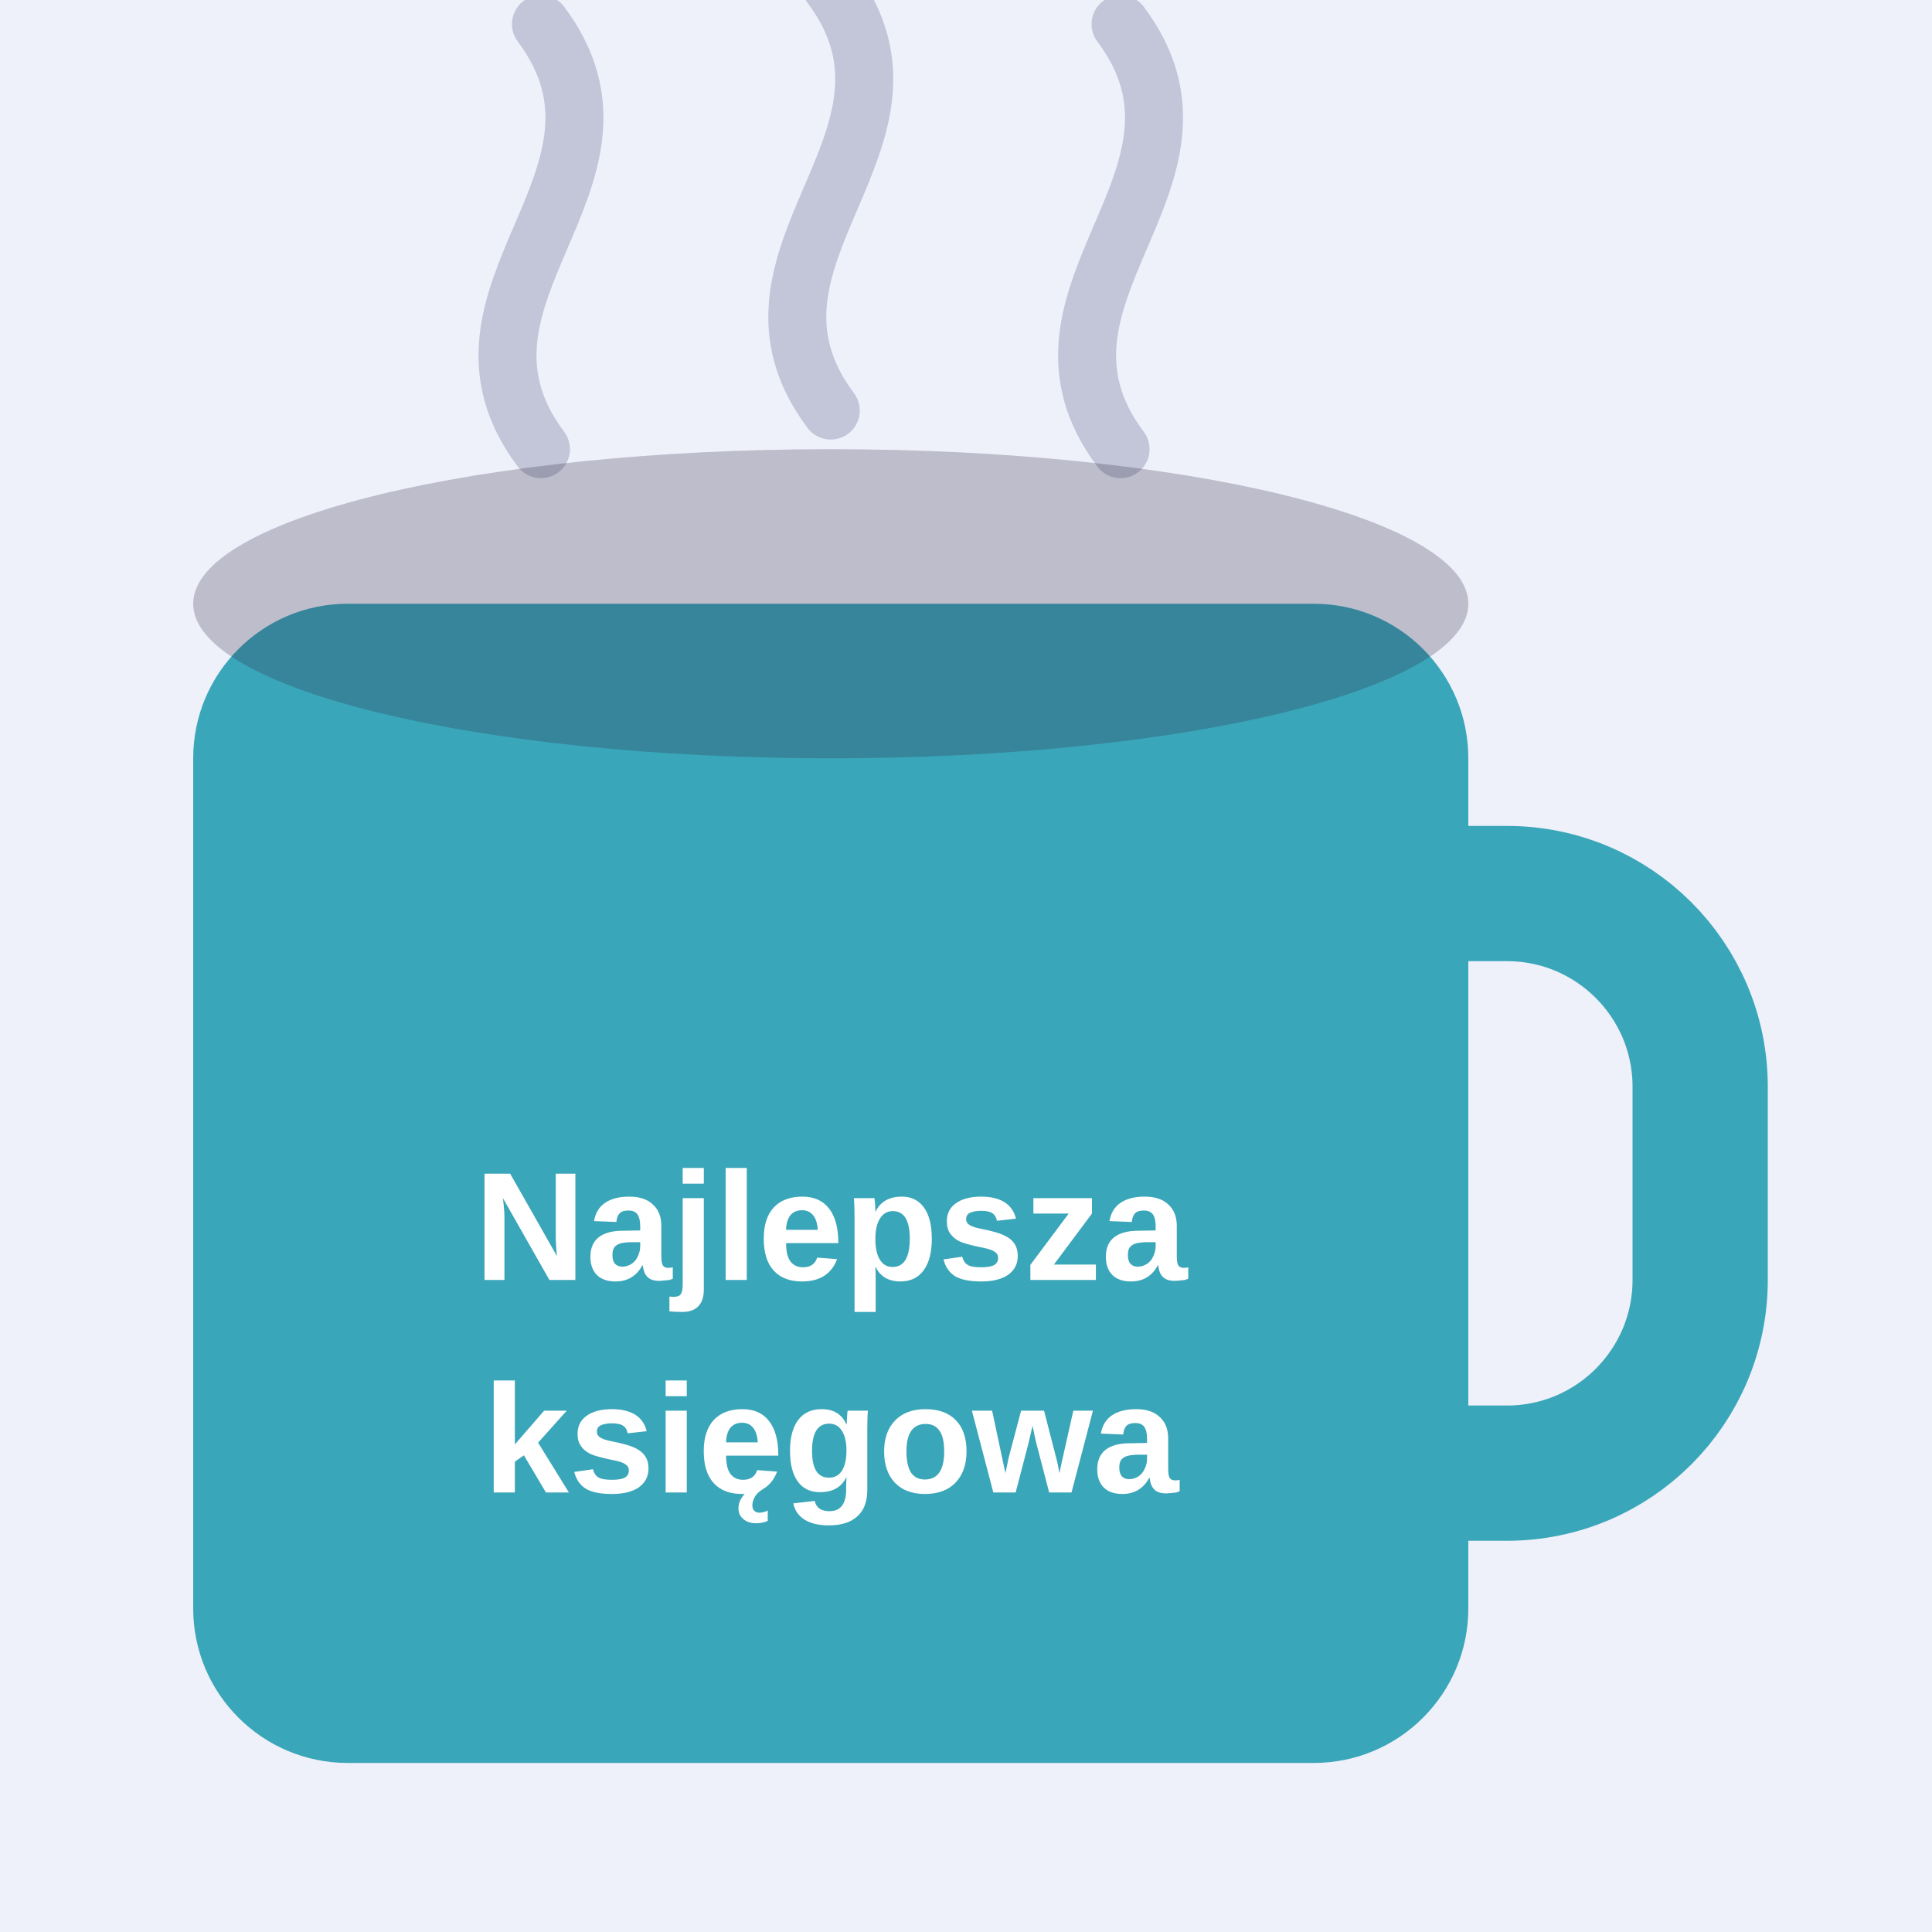
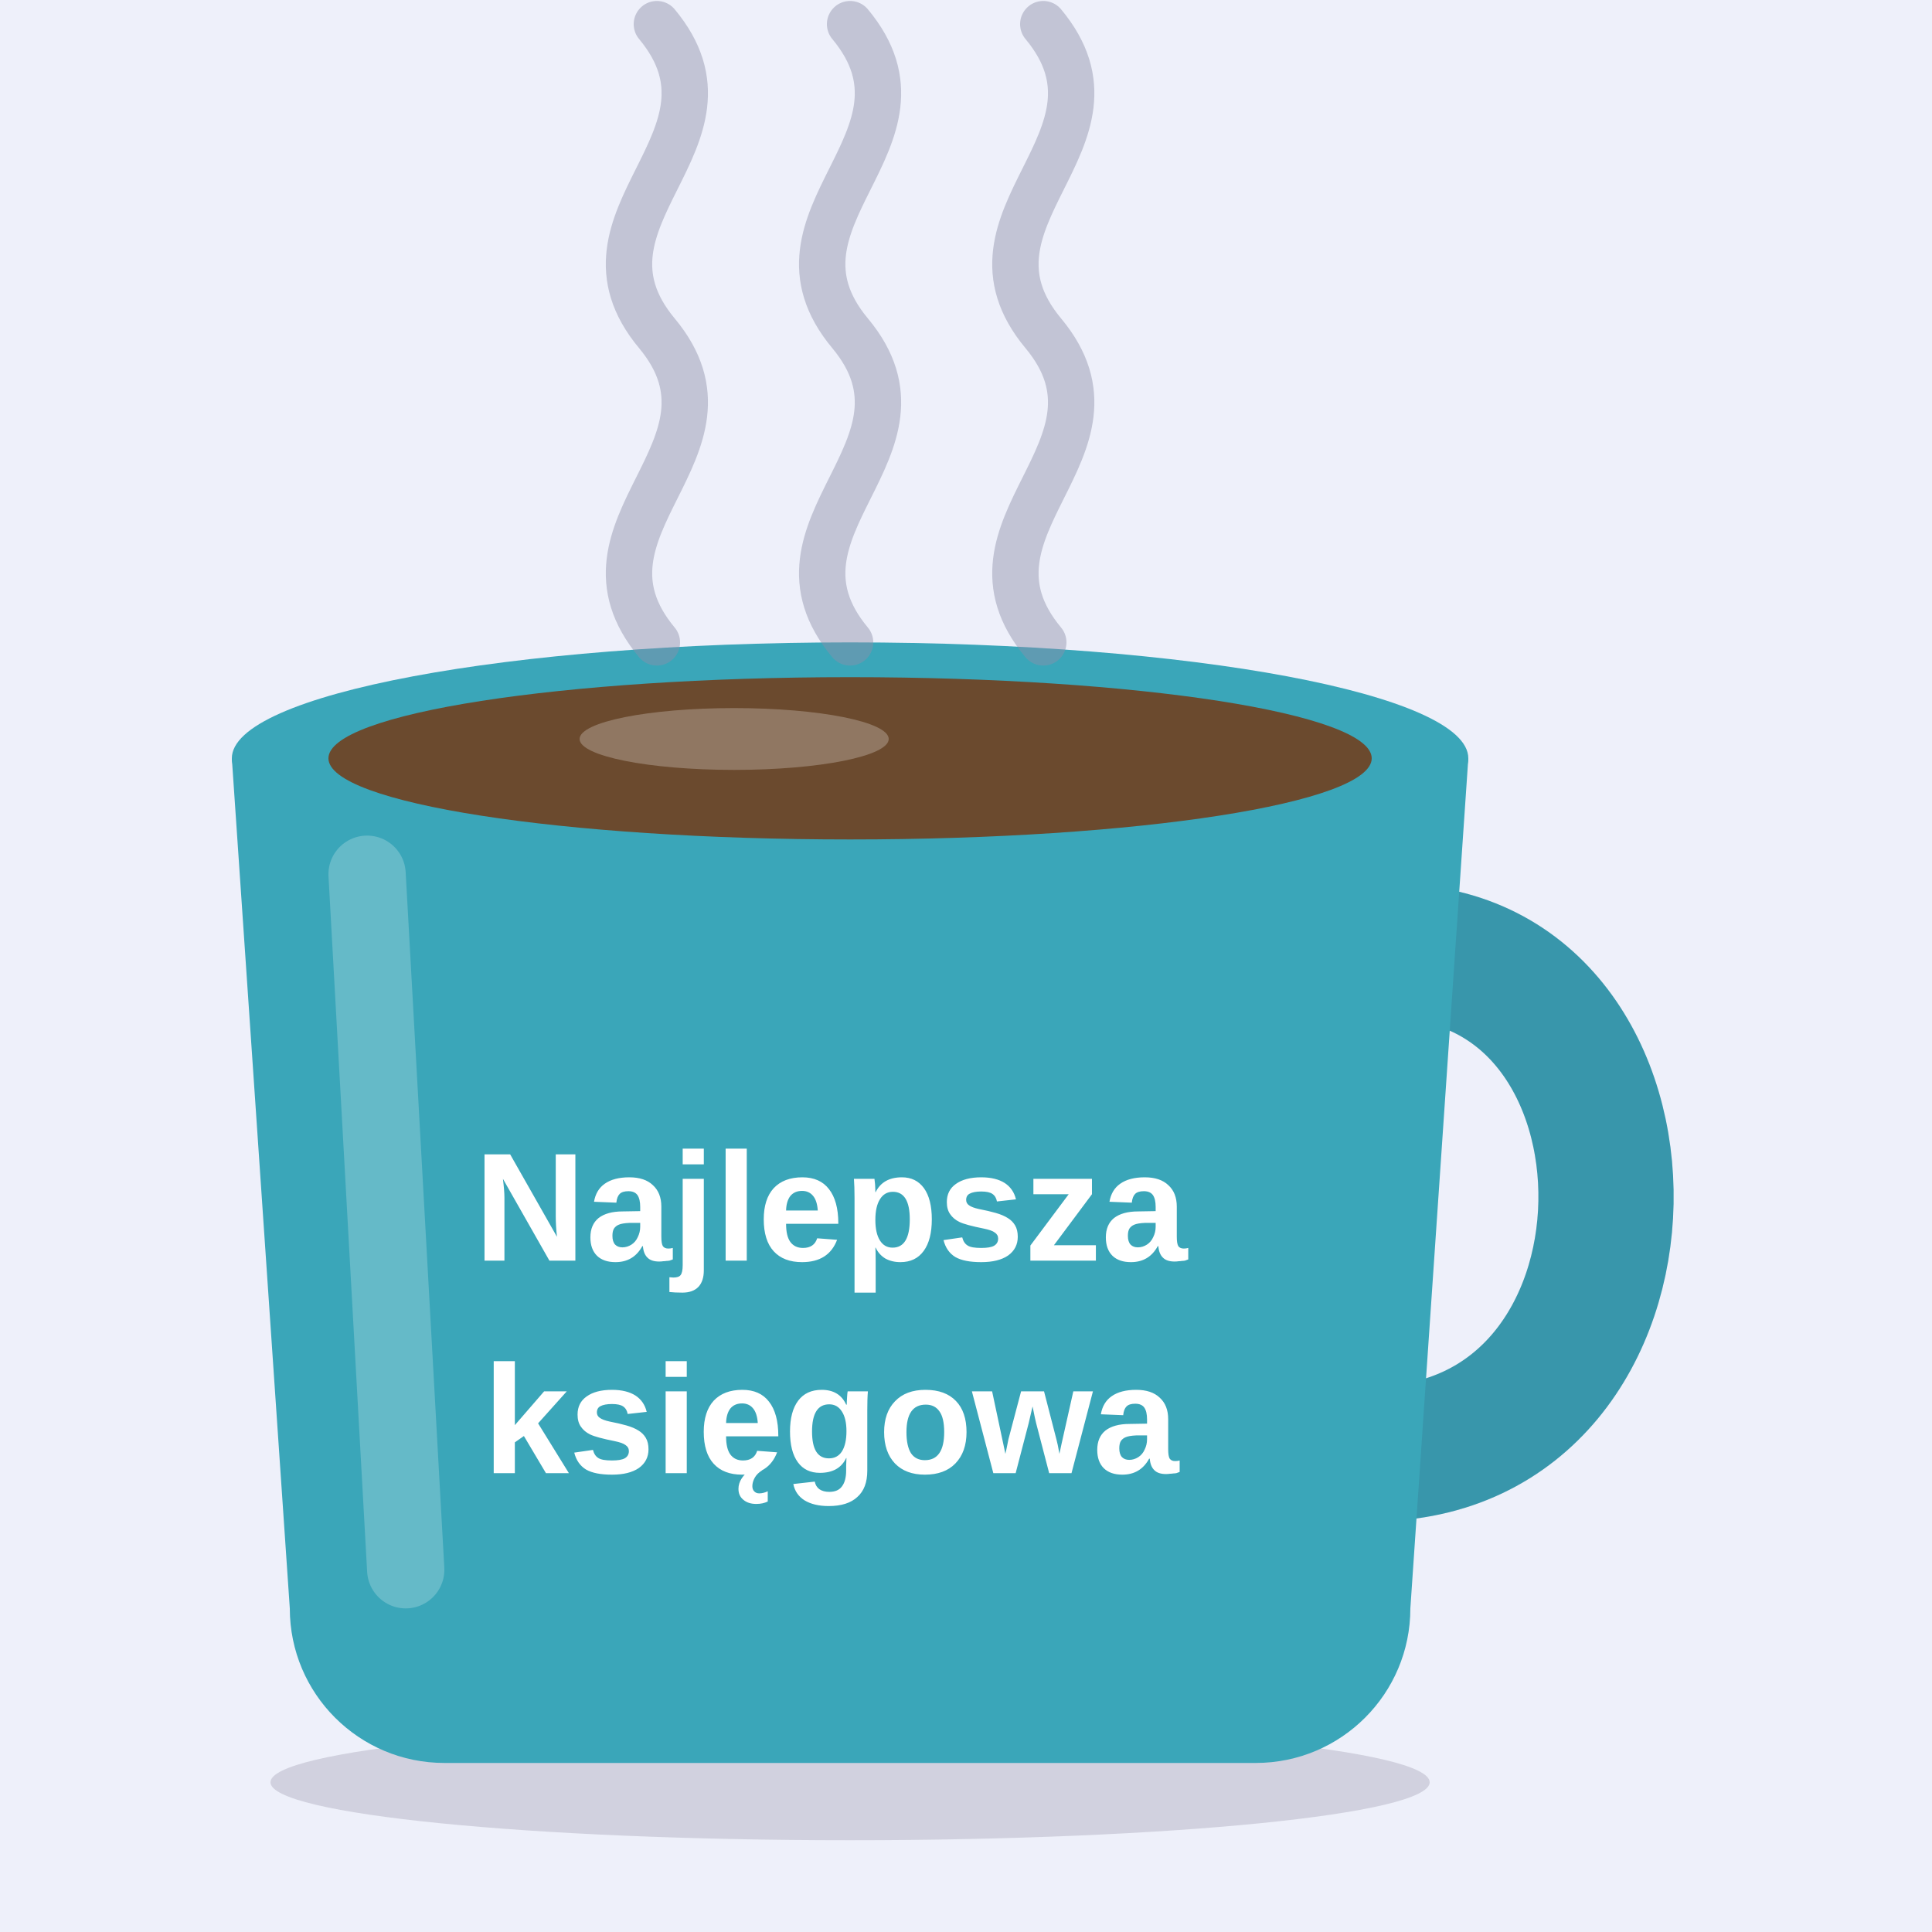
<svg xmlns="http://www.w3.org/2000/svg" id="static" viewBox="0 0 800 800" width="800" height="800" font-family="Arial, Helvetica, sans-serif">
  <style>
.a-blink{animation:a-blink 1.2s ease-in-out infinite}
.a-blink-slow{animation:a-blink 3s ease-in-out infinite}
.a-glow{animation:a-glow 5s ease-in-out infinite}
.a-pulse{animation:a-pulse 2.2s ease-in-out infinite}
.a-steam{animation:a-steam 2.8s ease-in-out infinite;transform-box:fill-box;transform-origin:center bottom}
.a-sway{animation:a-sway 6s ease-in-out infinite;transform-box:fill-box;transform-origin:center bottom}
.a-flutter{animation:a-flutter 4.5s ease-in-out infinite;transform-box:fill-box;transform-origin:center top}
.a-bounce{animation:a-bounce 2.6s ease-in-out infinite;transform-box:fill-box;transform-origin:center}
.a-ring{animation:a-ring 1.2s ease-in-out infinite;transform-box:fill-box;transform-origin:center}
.a-wave{animation:a-wave 1.2s ease-out infinite}
.a-grow{animation:a-grow .9s ease-in-out infinite;transform-box:fill-box;transform-origin:center}
.a-shimmer{animation:a-shimmer 3.5s ease-in-out infinite}
.d1{animation-delay:.35s}.d2{animation-delay:.7s}
@keyframes a-blink{0%,100%{opacity:1}50%{opacity:.2}}
@keyframes a-glow{0%,100%{opacity:1}50%{opacity:.65}}
@keyframes a-pulse{0%,100%{opacity:1}50%{opacity:.45}}
@keyframes a-steam{0%{opacity:0;transform:translateY(6px)}40%{opacity:.9}100%{opacity:0;transform:translateY(-10px)}}
@keyframes a-sway{0%,100%{transform:rotate(0)}50%{transform:rotate(1.6deg)}}
@keyframes a-flutter{0%,100%{transform:rotate(0)}50%{transform:rotate(-1.4deg)}}
@keyframes a-bounce{0%,70%,100%{transform:scale(1)}80%{transform:scale(1.18)}90%{transform:scale(.95)}}
@keyframes a-ring{0%,100%{transform:rotate(0)}10%{transform:rotate(-2.5deg)}20%{transform:rotate(2.5deg)}30%{transform:rotate(-2.5deg)}40%{transform:rotate(0)}}
@keyframes a-wave{0%{opacity:0}30%{opacity:1}100%{opacity:0}}
@keyframes a-grow{0%,100%{transform:scale(1)}50%{transform:scale(1.12)}}
@keyframes a-shimmer{0%,100%{opacity:.55}50%{opacity:1}}
@media (prefers-reduced-motion: reduce){*{animation:none!important}}
#static:target *{animation:none!important}
</style>
  <rect width="800" height="800" fill="#EEF0FA" />
  <g id="item-kubek" transform="translate(80 250) scale(8)">
+     <ellipse cx="34" cy="61" rx="30" ry="3" fill="#2B2440" opacity="0.15" />
+     <path d="M62 18 c15 0 15 26 -1 26" fill="none" stroke="#3AA6B9" stroke-width="7" stroke-linecap="round" />
+     <path d="M62 18 c15 0 15 26 -1 26" fill="none" stroke="#2B2440" stroke-width="7" stroke-linecap="round" opacity="0.12" />
+     <path d="M2 8 h64 l-3 44 a8 8 0 0 1 -8 8 h-42 a8 8 0 0 1 -8 -8 z" fill="#3AA6B9" />
+     <path d="M9 14 l2 36" stroke="#FFFFFF" stroke-width="4" stroke-linecap="round" opacity="0.22" />
+     <ellipse cx="34" cy="8" rx="32" ry="6" fill="#3AA6B9" />
+     <ellipse cx="34" cy="8" rx="27" ry="4.2" fill="#6B4A2E" />
+     <ellipse cx="28" cy="7" rx="8" ry="1.6" fill="#FFFFFF" opacity="0.25" />
+     <text x="33" y="34" font-size="8" fill="#FFFFFF" font-weight="bold" text-anchor="middle">Najlepsza</text>
+     <text x="33" y="45" font-size="8" fill="#FFFFFF" font-weight="bold" text-anchor="middle">księgowa</text>
    <g class="a-steam">
-       <path d="M18 -8 c-6 -8 6 -14 0 -22" fill="none" stroke="#B8BAD0" stroke-width="3" stroke-linecap="round" opacity="0.8" />
+       <path d="M24 2 c-5 -6 5 -10 0 -16 c-5 -6 5 -10 0 -16" fill="none" stroke="#8C8FA8" stroke-width="2.4" stroke-linecap="round" opacity="0.45" />
    </g>
    <g class="a-steam d1">
-       <path d="M33 -10 c-6 -8 6 -14 0 -22" fill="none" stroke="#B8BAD0" stroke-width="3" stroke-linecap="round" opacity="0.8" />
+       <path d="M34 2 c-5 -6 5 -10 0 -16 c-5 -6 5 -10 0 -16" fill="none" stroke="#8C8FA8" stroke-width="2.4" stroke-linecap="round" opacity="0.45" />
    </g>
    <g class="a-steam d2">
-       <path d="M48 -8 c-6 -8 6 -14 0 -22" fill="none" stroke="#B8BAD0" stroke-width="3" stroke-linecap="round" opacity="0.8" />
+       <path d="M44 2 c-5 -6 5 -10 0 -16 c-5 -6 5 -10 0 -16" fill="none" stroke="#8C8FA8" stroke-width="2.4" stroke-linecap="round" opacity="0.45" />
    </g>
-     <rect x="52" y="15" width="26" height="30" rx="10" fill="none" stroke="#3AA6B9" stroke-width="7" />
-     <rect width="66" height="60" rx="8" fill="#3AA6B9" />
-     <ellipse cx="33" cy="0" rx="33" ry="8" fill="#2B2440" opacity="0.25" />
-     <text x="33" y="35" font-size="8" fill="#FFFFFF" font-weight="bold" text-anchor="middle">Najlepsza</text>
-     <text x="33" y="46" font-size="8" fill="#FFFFFF" font-weight="bold" text-anchor="middle">księgowa</text>
  </g>
</svg>
